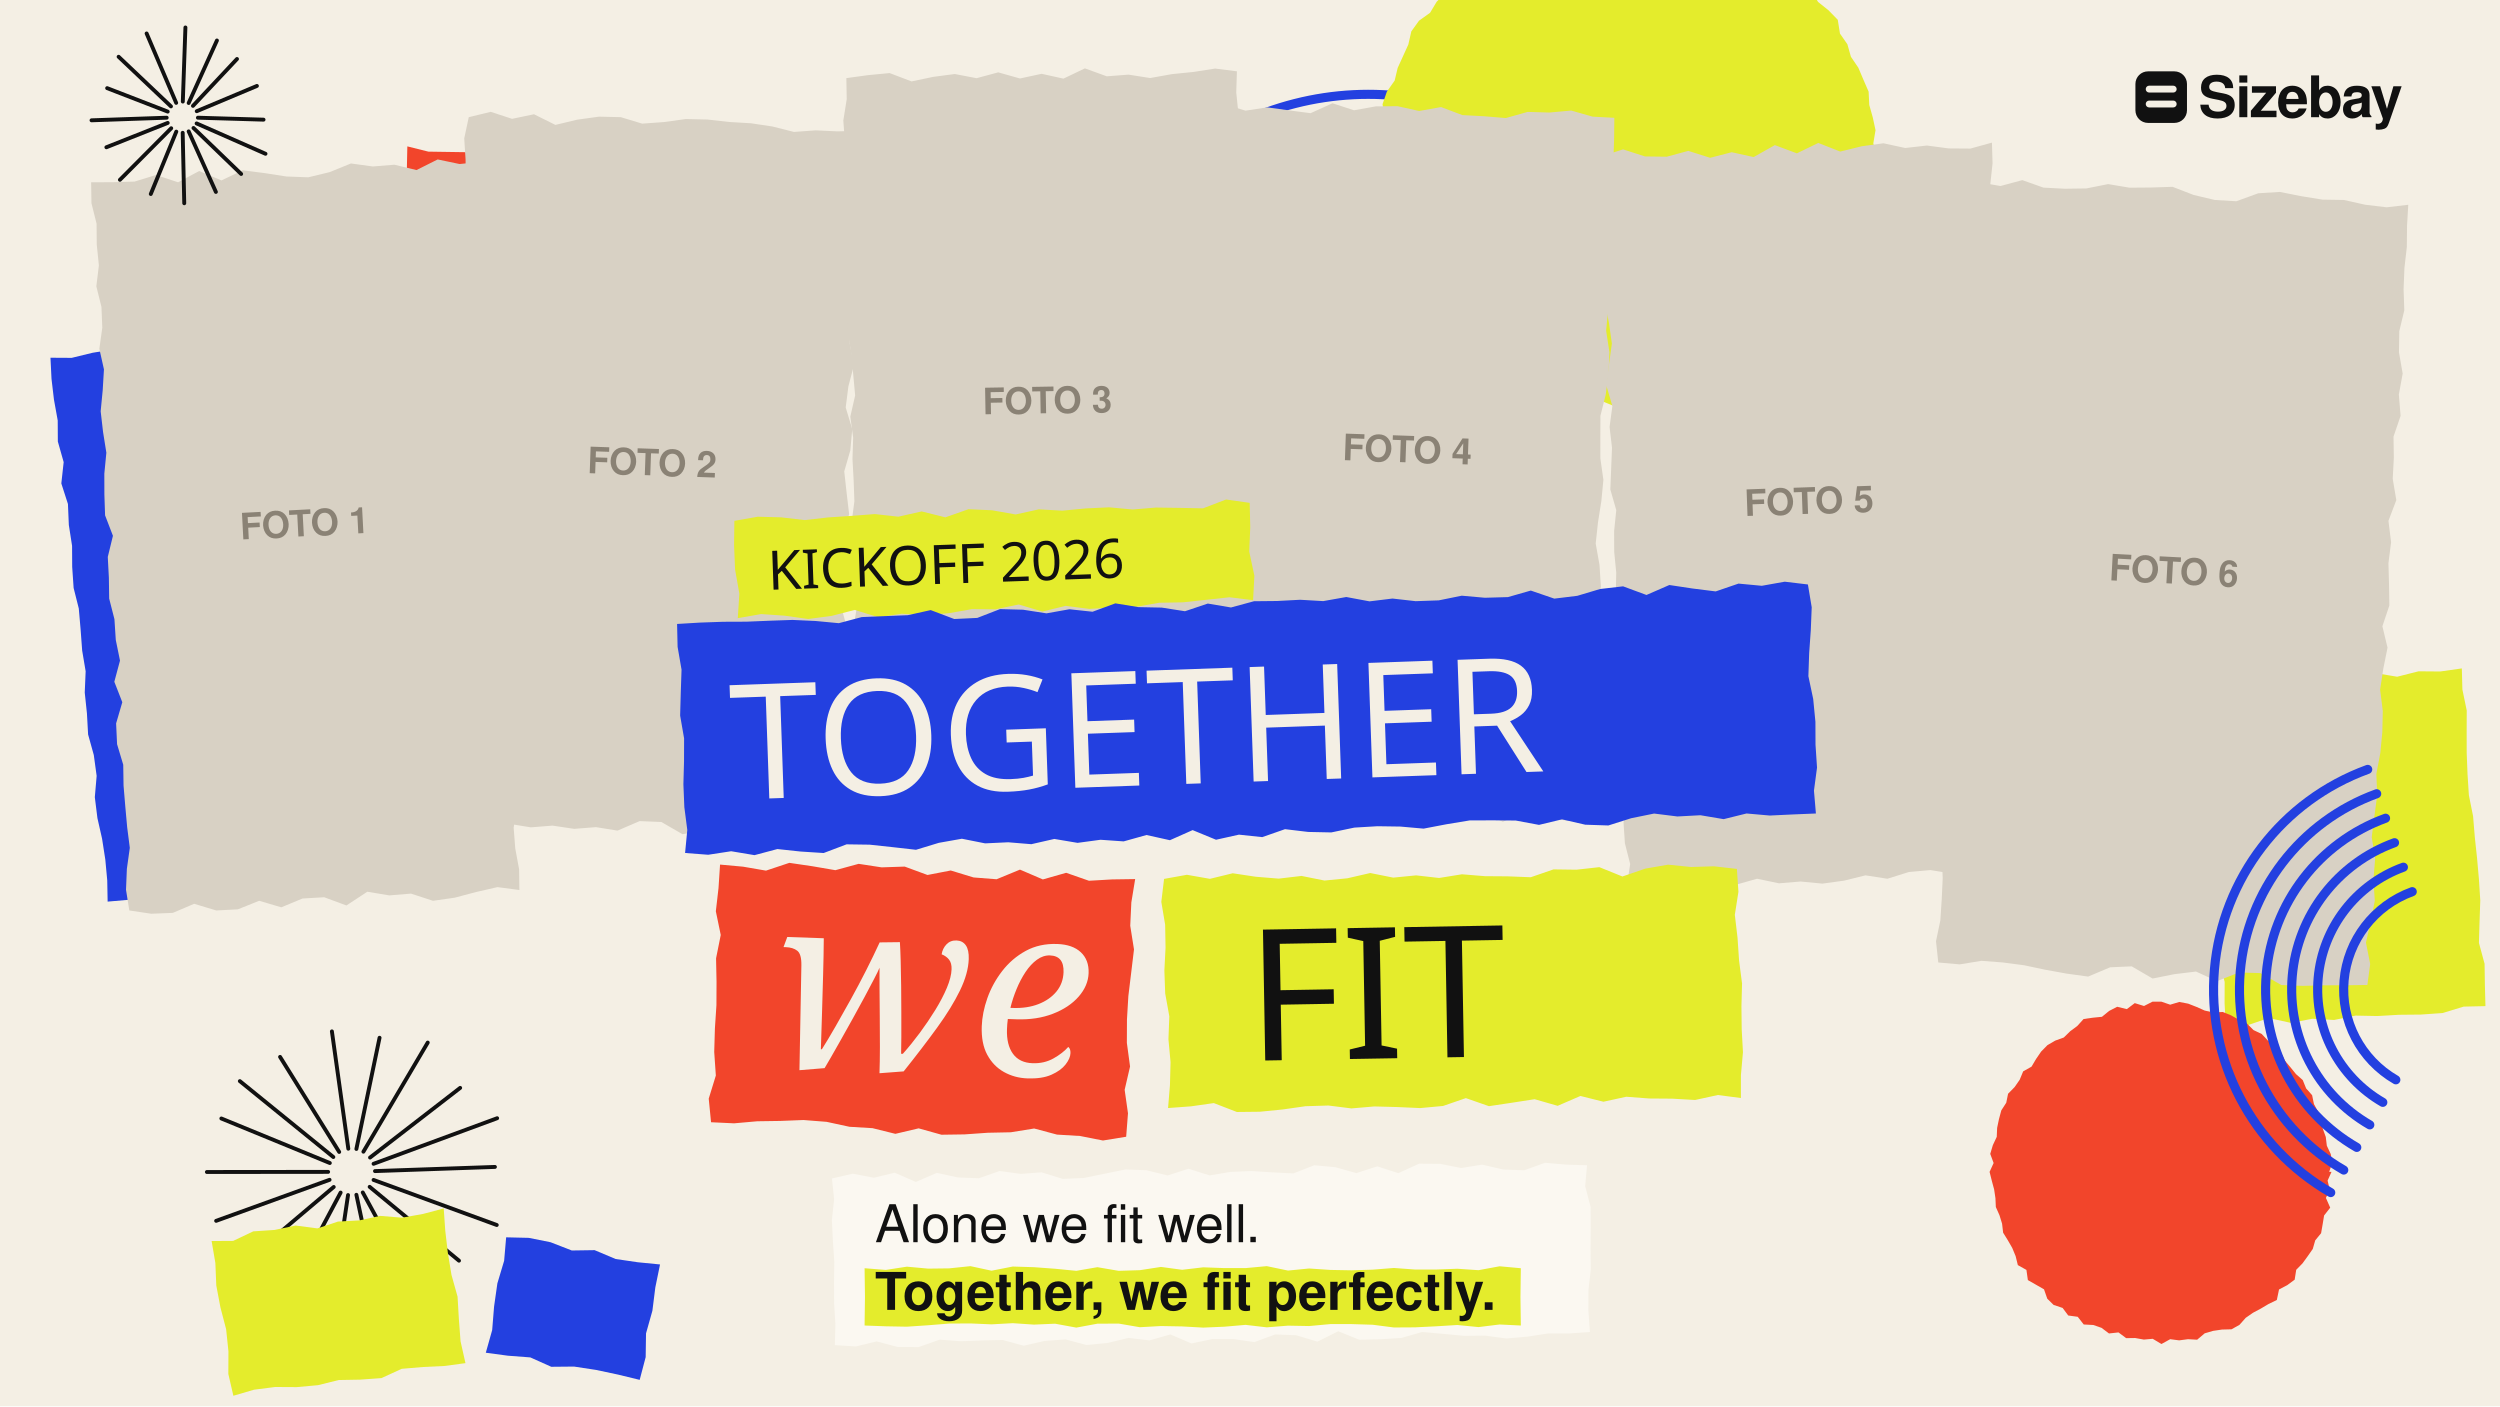
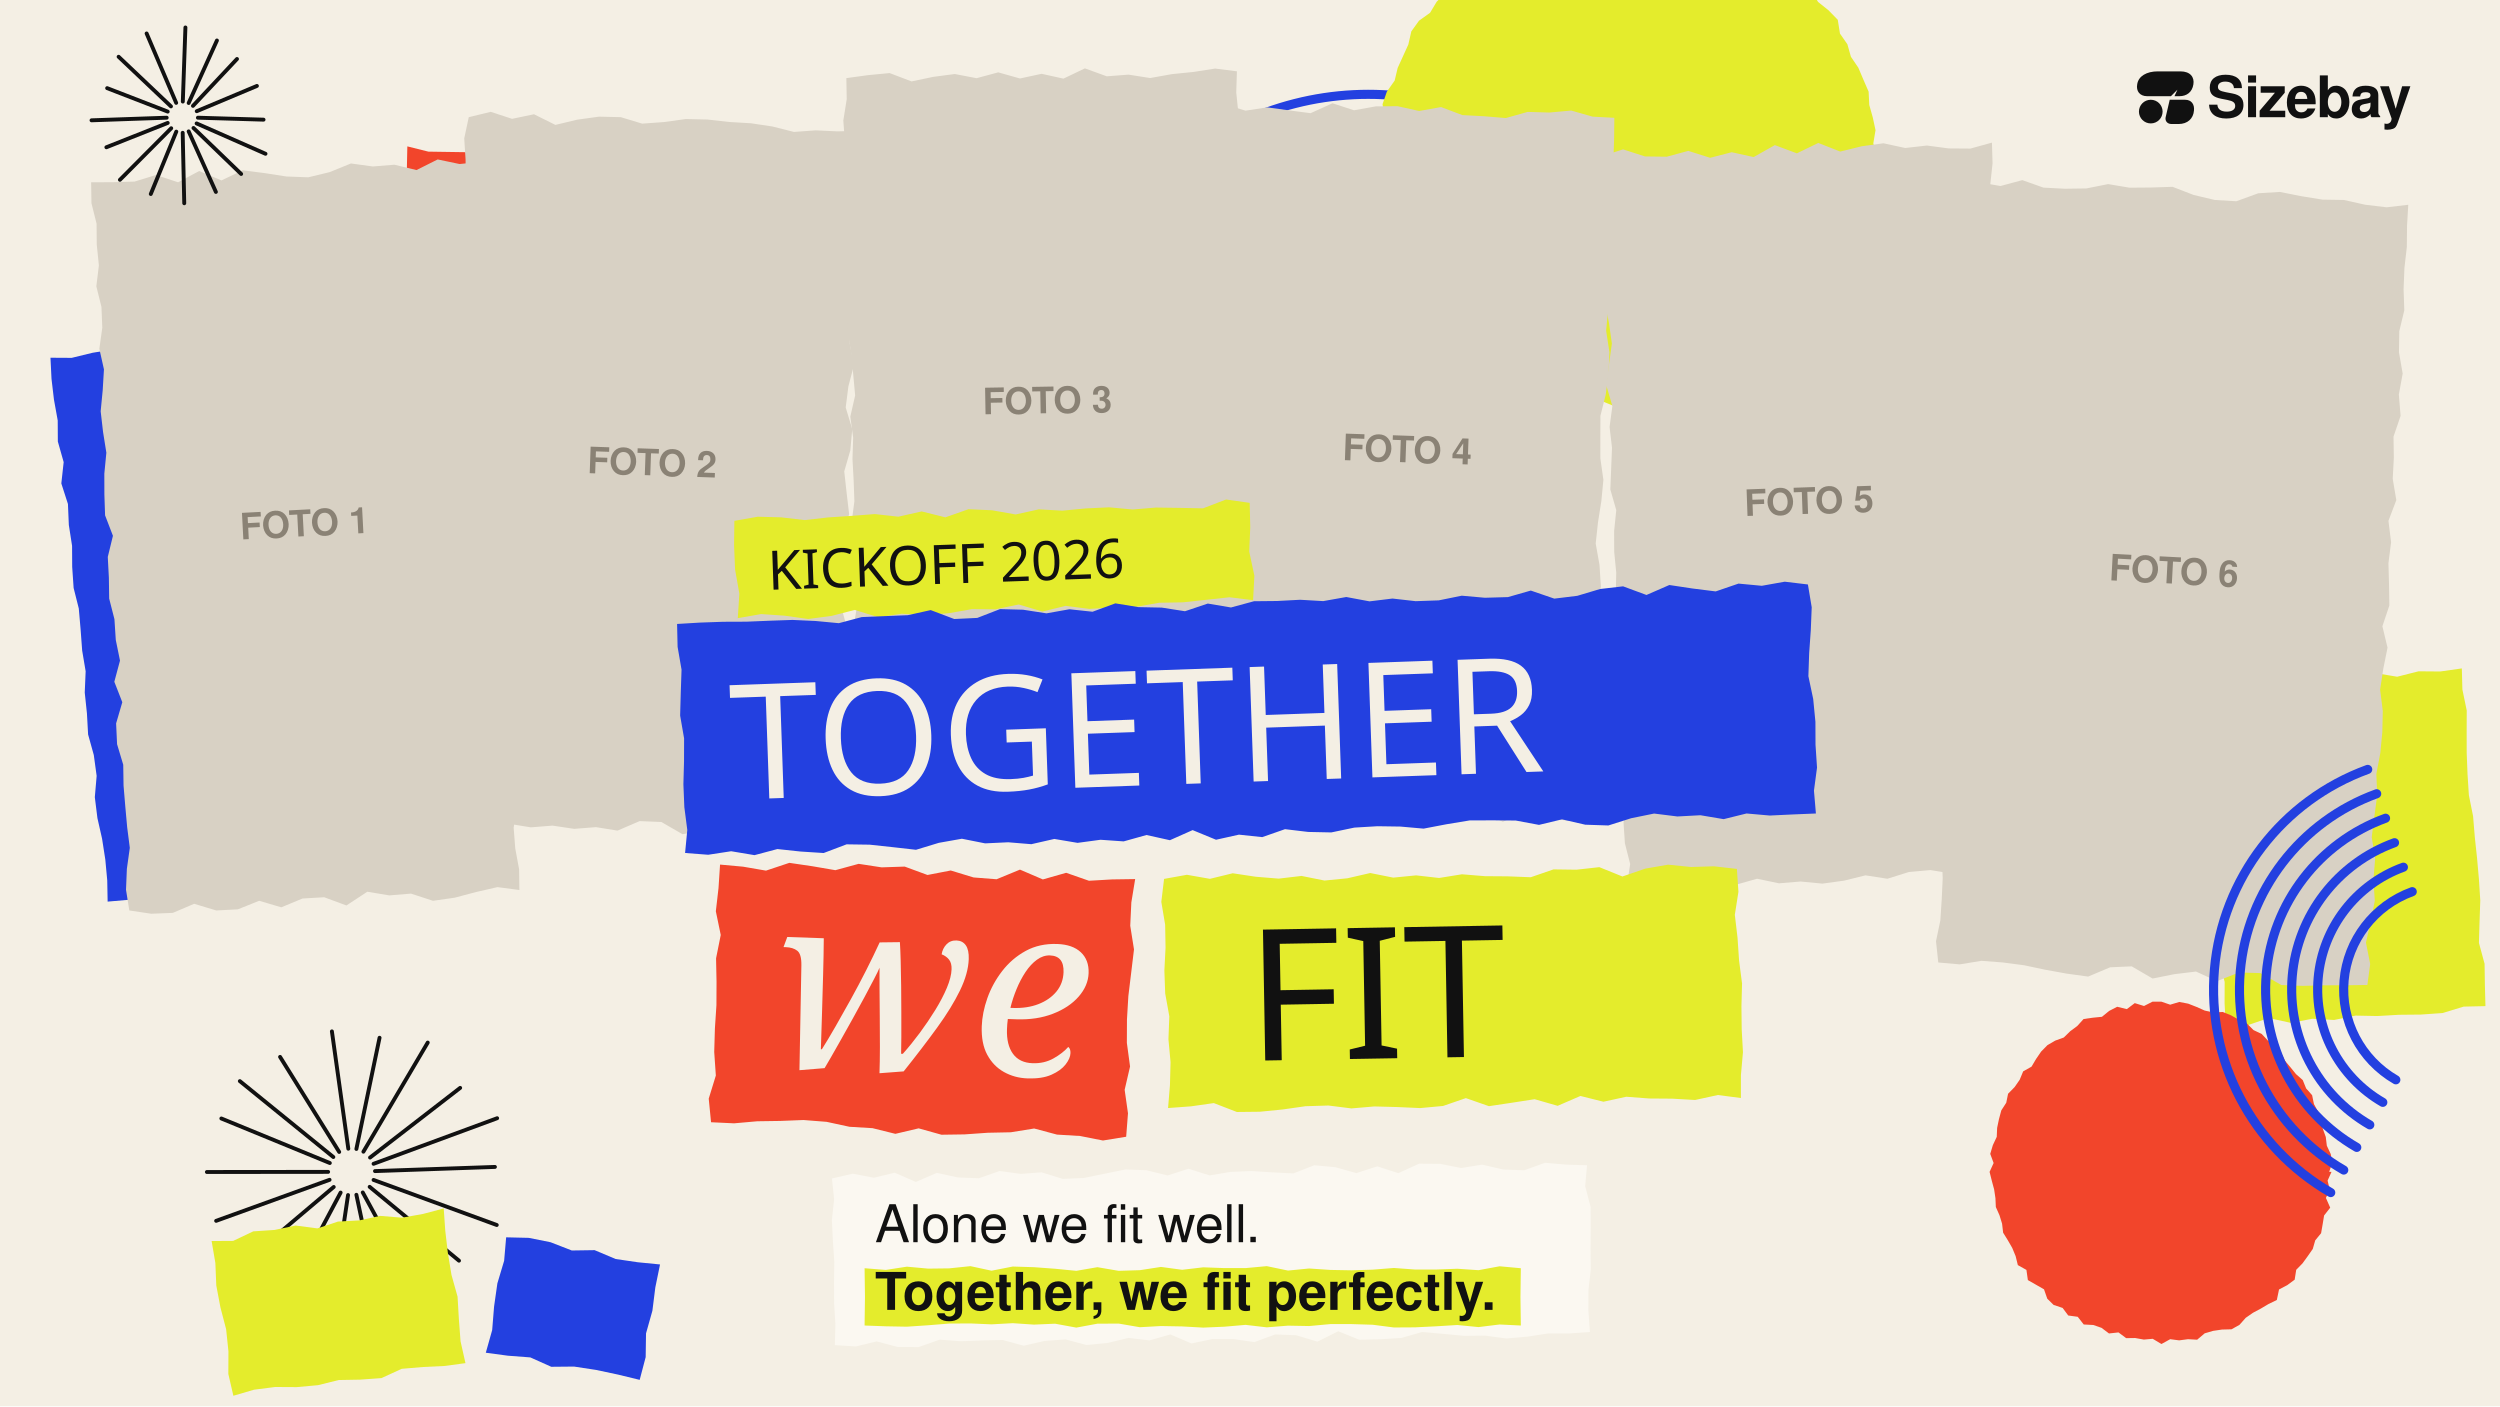
<svg xmlns="http://www.w3.org/2000/svg" width="1920" height="1080" viewBox="0 0 1920 1080">
  <rect width="1920" height="1080" fill="#F4EFE4" />
  <g id="arcos-topo">
    <path d="M937.2,341.0 A120,120 0 0 1 1162.8,259.0" fill="none" stroke="#2340E0" stroke-width="7" stroke-linecap="round" />
    <path d="M916.6,348.6 A142,142 0 0 1 1183.4,251.4" fill="none" stroke="#2340E0" stroke-width="7" stroke-linecap="round" />
    <path d="M895.9,356.1 A164,164 0 0 1 1204.1,243.9" fill="none" stroke="#2340E0" stroke-width="7" stroke-linecap="round" />
    <path d="M875.2,363.6 A186,186 0 0 1 1224.8,236.4" fill="none" stroke="#2340E0" stroke-width="7" stroke-linecap="round" />
    <path d="M854.5,371.1 A208,208 0 0 1 1245.5,228.9" fill="none" stroke="#2340E0" stroke-width="7" stroke-linecap="round" />
    <path d="M833.9,378.7 A230,230 0 0 1 1266.1,221.3" fill="none" stroke="#2340E0" stroke-width="7" stroke-linecap="round" />
  </g>
  <polygon id="circulo-amarelo" points="1441.5,120.0 1438.5,129.9 1440.5,140.0 1439.1,149.9 1436.8,159.7 1432.9,169.0 1431.9,179.1 1427.0,187.9 1424.2,197.6 1419.6,206.4 1415.1,215.3 1408.6,223.0 1405.2,232.7 1399.1,240.7 1390.5,246.5 1385.2,255.2 1377.5,261.6 1368.6,266.4 1361.4,273.4 1352.2,277.4 1345.3,285.0 1336.3,289.4 1326.9,292.6 1318.5,298.5 1309.3,302.5 1298.8,302.1 1290.0,308.0 1279.9,308.8 1269.8,308.7 1259.9,309.0 1250.0,310.1 1239.9,312.0 1230.2,308.0 1220.0,309.5 1210.8,304.6 1200.3,305.5 1191.1,301.2 1182.2,296.6 1173.1,292.7 1162.8,291.2 1154.7,285.1 1146.1,280.0 1138.6,273.3 1130.7,267.4 1123.0,261.1 1116.1,253.9 1110.3,245.8 1102.8,239.2 1095.0,232.6 1090.9,223.3 1084.7,215.4 1080.3,206.4 1076.1,197.4 1073.3,187.8 1068.1,179.1 1067.0,169.0 1064.9,159.3 1063.6,149.5 1061.1,139.8 1061.0,129.9 1060.2,120.0 1059.7,110.0 1059.2,99.9 1063.4,90.4 1061.8,80.0 1065.1,70.4 1071.1,61.9 1073.4,52.2 1077.5,43.2 1081.6,34.2 1083.9,24.1 1089.8,15.9 1098.3,9.8 1103.4,1.3 1110.4,-5.7 1116.8,-13.2 1122.2,-22.0 1129.1,-29.3 1137.0,-35.6 1146.4,-39.5 1156.0,-42.8 1163.5,-49.8 1172.7,-53.6 1181.7,-57.9 1191.6,-59.7 1201.3,-61.6 1210.6,-65.4 1220.6,-65.8 1229.9,-71.4 1239.9,-71.8 1250.0,-71.5 1259.8,-67.6 1269.9,-69.4 1279.9,-68.8 1289.4,-65.3 1298.7,-61.8 1309.4,-62.9 1318.2,-57.7 1326.3,-51.4 1336.9,-50.5 1344.5,-43.6 1354.6,-41.1 1361.8,-33.9 1370.6,-29.0 1376.9,-21.0 1385.9,-15.9 1390.9,-6.8 1396.3,1.5 1404.3,7.9 1411.4,15.2 1413.1,25.8 1418.8,34.0 1421.5,43.6 1427.2,52.0 1431.1,61.2 1435.1,70.4 1435.6,80.6 1438.3,90.2 1440.4,100.0 1438.7,110.1 1441.4,120.0" fill="#E4EC2C" />
  <polygon points="60.0,260.0 76.2,261.8 92.5,259.6 108.8,258.6 125.0,261.4 141.2,260.1 157.5,257.9 173.8,258.9 190.0,261.6 206.2,261.1 222.5,257.2 238.8,257.6 255.0,259.8 271.2,257.5 287.5,259.3 303.8,257.4 320.0,260.0 318.2,276.2 320.5,292.3 319.4,308.5 320.8,324.6 321.0,340.8 320.6,356.9 321.5,373.1 319.9,389.2 321.4,405.4 319.8,421.5 319.3,437.7 320.1,453.8 320.5,470.0 319.0,486.2 321.3,502.3 321.3,518.5 319.8,534.6 319.3,550.8 320.4,566.9 319.7,583.1 320.1,599.2 321.1,615.4 319.1,631.5 318.4,647.7 320.1,663.8 320.0,680.0 303.8,677.5 287.5,679.4 271.2,679.3 255.0,681.3 238.8,677.1 222.5,679.8 206.2,677.1 190.0,680.9 173.8,677.4 157.5,678.7 141.2,680.2 125.0,677.5 108.8,677.5 92.5,682.1 76.2,680.3 60.0,680.0 61.4,663.8 61.6,647.7 60.8,631.5 58.9,615.4 58.6,599.2 61.7,583.1 61.2,566.9 58.5,550.8 59.3,534.6 59.3,518.5 61.7,502.3 60.7,486.2 61.2,470.0 61.5,453.8 59.2,437.7 59.8,421.5 61.4,405.4 60.6,389.2 61.6,373.1 58.2,356.9 61.7,340.8 58.9,324.6 60.5,308.5 59.3,292.3 59.1,276.2" fill="#2340E0" transform="rotate(-6 190.0 470.0)" />
  <polygon points="300.0,120.0 316.4,122.9 332.9,122.0 349.3,121.1 365.7,120.2 382.1,120.7 398.6,117.3 415.0,122.1 431.4,120.5 447.9,120.0 464.3,121.1 480.7,121.1 497.1,117.4 513.6,120.9 530.0,120.0 528.7,136.4 531.1,152.7 528.4,169.1 529.8,185.5 529.9,201.8 528.9,218.2 529.9,234.5 529.1,250.9 529.5,267.3 528.6,283.6 529.0,300.0 530.2,316.4 528.4,332.7 531.6,349.1 529.6,365.5 530.1,381.8 528.7,398.2 530.1,414.5 531.4,430.9 528.5,447.3 528.7,463.6 530.0,480.0 513.6,477.3 497.1,481.4 480.7,481.5 464.3,481.6 447.9,481.8 431.4,477.1 415.0,480.2 398.6,478.9 382.1,482.3 365.7,478.6 349.3,479.8 332.9,480.9 316.4,480.6 300.0,480.0 301.1,463.6 300.5,447.3 301.1,430.9 300.7,414.5 299.3,398.2 299.3,381.8 299.8,365.5 299.7,349.1 299.8,332.7 299.8,316.4 298.5,300.0 299.6,283.6 299.5,267.3 299.0,250.9 300.2,234.5 300.3,218.2 301.0,201.8 301.6,185.5 299.1,169.1 299.3,152.7 300.8,136.4" fill="#F2452B" transform="rotate(4 415.0 300.0)" />
  <polygon points="1500.0,160.0 1516.2,161.4 1532.5,161.8 1548.8,162.1 1565.0,159.0 1581.2,157.5 1597.5,158.2 1613.8,158.6 1630.0,157.5 1646.2,158.1 1662.5,161.3 1678.8,158.4 1695.0,158.9 1711.2,159.4 1727.5,162.1 1743.8,157.3 1760.0,160.0 1760.8,176.5 1758.3,193.0 1758.6,209.6 1760.8,226.1 1761.5,242.6 1761.6,259.1 1758.8,275.7 1759.0,292.2 1760.6,308.7 1758.9,325.2 1759.1,341.7 1758.6,358.3 1760.0,374.8 1759.1,391.3 1760.3,407.8 1761.4,424.3 1759.3,440.9 1761.4,457.4 1761.6,473.9 1758.7,490.4 1760.9,507.0 1760.6,523.5 1760.0,540.0 1743.8,539.5 1727.5,541.1 1711.2,541.6 1695.0,539.3 1678.8,541.4 1662.5,538.9 1646.2,537.5 1630.0,539.6 1613.8,541.4 1597.5,540.1 1581.2,540.2 1565.0,539.9 1548.8,538.7 1532.5,538.5 1516.2,538.4 1500.0,540.0 1498.7,523.5 1501.1,507.0 1499.6,490.4 1498.8,473.9 1501.7,457.4 1500.4,440.9 1499.7,424.3 1500.2,407.8 1498.2,391.3 1500.2,374.8 1498.5,358.3 1501.4,341.7 1501.7,325.2 1498.4,308.7 1499.3,292.2 1498.7,275.7 1498.3,259.1 1498.4,242.6 1498.3,226.1 1501.6,209.6 1499.8,193.0 1498.4,176.5" fill="#2340E0" transform="rotate(5 1630.0 350.0)" />
  <polygon points="1700.0,520.0 1716.7,521.5 1733.3,520.6 1750.0,520.0 1766.7,522.8 1783.3,517.2 1800.0,519.7 1816.7,518.2 1833.3,518.9 1850.0,522.9 1866.7,519.9 1883.3,521.2 1900.0,520.0 1899.3,536.2 1901.5,552.5 1900.3,568.8 1899.2,585.0 1898.7,601.2 1898.6,617.5 1900.7,633.8 1900.9,650.0 1901.5,666.2 1901.8,682.5 1901.7,698.8 1900.0,715.0 1898.4,731.2 1901.6,747.5 1900.7,763.8 1900.0,780.0 1883.3,779.2 1866.7,783.0 1850.0,783.0 1833.3,782.0 1816.7,781.8 1800.0,780.3 1783.3,782.5 1766.7,780.4 1750.0,782.4 1733.3,777.5 1716.7,781.9 1700.0,780.0 1700.3,763.8 1701.5,747.5 1698.5,731.2 1701.8,715.0 1699.7,698.8 1698.4,682.5 1700.7,666.2 1701.0,650.0 1701.0,633.8 1701.3,617.5 1699.8,601.2 1698.3,585.0 1699.4,568.8 1700.0,552.5 1700.8,536.2" fill="#E4EC2C" transform="rotate(-4 1800.0 650.0)" />
  <g id="foto-1" transform="translate(70 140) rotate(-3)">
    <polygon points="0.0,0.0 16.7,0.8 33.3,1.2 50.0,-3.0 66.7,3.5 83.3,-4.3 100.0,3.8 116.7,-3.1 133.3,-0.1 150.0,3.4 166.7,4.9 183.3,1.8 200.0,-4.0 216.7,-0.8 233.3,-1.3 250.0,3.7 266.7,-3.6 283.3,0.8 300.0,0.0 297.7,16.0 299.4,32.0 297.5,48.0 297.1,64.0 297.4,80.0 299.0,96.0 300.2,112.0 301.0,128.0 301.4,144.0 297.6,160.0 302.7,176.0 300.6,192.0 297.2,208.0 298.1,224.0 302.4,240.0 300.0,256.0 298.3,272.0 299.9,288.0 297.1,304.0 298.1,320.0 299.5,336.0 301.8,352.0 299.7,368.0 302.5,384.0 301.4,400.0 300.3,416.0 297.1,432.0 298.9,448.0 298.9,464.0 302.0,480.0 301.4,496.0 298.1,512.0 298.5,528.0 300.6,544.0 300.0,560.0 283.3,556.9 266.7,559.8 250.0,563.3 233.3,564.8 216.7,558.4 200.0,558.9 183.3,555.2 166.7,564.9 150.0,557.7 133.3,557.8 116.7,563.7 100.0,557.8 83.3,563.5 66.7,563.5 50.0,557.5 33.3,563.6 16.7,563.4 0.0,560.0 -1.7,544.0 -0.2,528.0 2.9,512.0 1.7,496.0 1.1,480.0 0.6,464.0 1.2,448.0 -2.7,432.0 -2.6,416.0 3.0,400.0 -2.3,384.0 2.9,368.0 0.5,352.0 0.3,336.0 -2.9,320.0 -2.3,304.0 -2.3,288.0 2.5,272.0 -2.7,256.0 -2.4,240.0 -1.6,224.0 0.8,208.0 -0.9,192.0 -1.9,176.0 0.5,160.0 2.3,144.0 -0.4,128.0 2.7,112.0 2.9,96.0 -0.2,80.0 2.6,64.0 1.8,48.0 2.5,32.0 -0.6,16.0" fill="#D8D1C4" />
    <text x="150.0" y="280.0" font-family="'DM Sans', Helvetica, Arial, sans-serif" font-size="28" fill="#8A8275" text-anchor="middle" font-weight="700">FOTO 1</text>
  </g>
  <g id="foto-2" transform="translate(360 90) rotate(2)">
    <polygon points="0.0,0.0 16.7,-4.7 33.3,0.1 50.0,-4.0 66.7,3.6 83.3,-1.0 100.0,-3.9 116.7,-4.1 133.3,0.3 150.0,-1.5 166.7,-4.4 183.3,-4.6 200.0,-3.3 216.7,-2.9 233.3,-1.0 250.0,2.6 266.7,0.8 283.3,1.0 300.0,0.0 301.0,16.4 301.4,32.7 302.2,49.1 301.2,65.5 300.6,81.8 301.1,98.2 301.1,114.5 302.6,130.9 297.8,147.3 298.5,163.6 302.3,180.0 298.6,196.4 297.1,212.7 302.7,229.1 301.8,245.5 297.7,261.8 300.1,278.2 302.6,294.5 298.7,310.9 297.7,327.3 300.2,343.6 297.2,360.0 302.3,376.4 298.4,392.7 297.8,409.1 301.6,425.5 299.2,441.8 302.6,458.2 301.0,474.5 300.8,490.9 299.4,507.3 299.7,523.6 300.0,540.0 283.3,540.9 266.7,539.5 250.0,537.3 233.3,541.8 216.7,542.8 200.0,541.1 183.3,544.6 166.7,535.8 150.0,535.7 133.3,543.6 116.7,541.5 100.0,543.4 83.3,541.5 66.7,543.4 50.0,541.3 33.3,537.8 16.7,544.2 0.0,540.0 0.2,523.6 -2.2,507.3 0.9,490.9 1.9,474.5 1.8,458.2 2.9,441.8 -1.3,425.5 0.4,409.1 2.2,392.7 -2.2,376.4 -1.7,360.0 0.1,343.6 1.4,327.3 -2.6,310.9 -1.6,294.5 1.8,278.2 1.4,261.8 2.4,245.5 -2.2,229.1 -2.0,212.7 -1.7,196.4 1.9,180.0 0.1,163.6 1.0,147.3 -0.7,130.9 -0.1,114.5 2.4,98.2 1.7,81.8 -0.2,65.5 -0.6,49.1 -1.3,32.7 -2.9,16.4" fill="#D8D1C4" />
    <text x="150.0" y="270.0" font-family="'DM Sans', Helvetica, Arial, sans-serif" font-size="28" fill="#8A8275" text-anchor="middle" font-weight="700">FOTO 2</text>
  </g>
  <g id="foto-3" transform="translate(650 60) rotate(-1)">
    <polygon points="0.0,0.0 16.7,-2.0 33.3,-3.3 50.0,3.4 66.7,0.2 83.3,-1.7 100.0,1.8 116.7,-2.4 133.3,2.6 150.0,-0.7 166.7,3.3 183.3,-4.3 200.0,2.1 216.7,1.1 233.3,4.0 250.0,1.3 266.7,-0.1 283.3,-2.4 300.0,0.0 299.2,16.2 300.6,32.5 302.8,48.8 298.0,65.0 297.5,81.2 300.2,97.5 301.7,113.8 301.6,130.0 298.7,146.2 299.0,162.5 301.0,178.8 301.3,195.0 300.6,211.2 297.3,227.5 302.9,243.8 300.5,260.0 301.0,276.2 301.4,292.5 301.7,308.8 301.8,325.0 300.2,341.2 298.3,357.5 299.0,373.8 302.0,390.0 299.7,406.2 300.1,422.5 302.3,438.8 299.3,455.0 297.5,471.2 300.6,487.5 301.5,503.8 300.0,520.0 283.3,521.0 266.7,519.0 250.0,516.9 233.3,524.6 216.7,522.6 200.0,523.2 183.3,521.9 166.7,519.6 150.0,516.8 133.3,515.8 116.7,516.7 100.0,521.1 83.3,518.2 66.7,525.0 50.0,521.6 33.3,520.0 16.7,515.6 0.0,520.0 -0.9,503.8 -0.5,487.5 -1.2,471.2 -2.7,455.0 0.4,438.8 -2.0,422.5 1.0,406.2 2.3,390.0 0.4,373.8 -2.0,357.5 -1.9,341.2 0.5,325.0 0.2,308.8 -0.4,292.5 0.4,276.2 -1.5,260.0 2.5,243.8 1.3,227.5 -0.0,211.2 -2.3,195.0 -2.8,178.8 0.4,162.5 0.6,146.2 -0.0,130.0 1.0,113.8 -2.8,97.5 1.5,81.2 1.9,65.0 -2.0,48.8 -2.9,32.5 -0.0,16.2" fill="#D8D1C4" />
    <text x="150.0" y="260.0" font-family="'DM Sans', Helvetica, Arial, sans-serif" font-size="28" fill="#8A8275" text-anchor="middle" font-weight="700">FOTO 3</text>
  </g>
  <g id="foto-4" transform="translate(940 80) rotate(2)">
    <polygon points="0.0,0.0 16.7,4.4 33.3,1.3 50.0,3.0 66.7,4.6 83.3,-3.6 100.0,1.2 116.7,-2.4 133.3,-3.1 150.0,-0.0 166.7,-3.6 183.3,2.0 200.0,2.3 216.7,3.1 233.3,-2.2 250.0,-2.3 266.7,-4.4 283.3,-0.3 300.0,0.0 300.4,16.4 300.4,32.7 298.2,49.1 301.4,65.5 302.0,81.8 301.8,98.2 300.4,114.5 300.2,130.9 300.4,147.3 299.4,163.6 302.5,180.0 302.4,196.4 300.8,212.7 297.3,229.1 297.8,245.5 298.4,261.8 301.3,278.2 300.3,294.5 298.3,310.9 297.1,327.3 300.6,343.6 302.2,360.0 300.9,376.4 302.0,392.7 299.8,409.1 299.5,425.5 302.8,441.8 301.7,458.2 302.0,474.5 302.2,490.9 300.4,507.3 300.6,523.6 300.0,540.0 283.3,540.8 266.7,539.1 250.0,535.2 233.3,543.3 216.7,536.6 200.0,542.8 183.3,543.1 166.7,537.3 150.0,543.3 133.3,539.3 116.7,537.6 100.0,540.1 83.3,541.3 66.7,544.7 50.0,535.4 33.3,543.7 16.7,537.5 0.0,540.0 0.7,523.6 -2.1,507.3 -1.9,490.9 -0.1,474.5 -2.0,458.2 -0.7,441.8 -1.1,425.5 0.4,409.1 -1.9,392.7 -2.4,376.4 1.2,360.0 -1.7,343.6 -1.0,327.3 -0.4,310.9 1.8,294.5 1.2,278.2 2.4,261.8 -1.4,245.5 -3.0,229.1 2.1,212.7 -2.5,196.4 -0.8,180.0 2.7,163.6 -1.3,147.3 -2.8,130.9 2.4,114.5 -0.4,98.2 -0.8,81.8 0.8,65.5 -1.3,49.1 1.4,32.7 2.5,16.4" fill="#D8D1C4" />
    <text x="150.0" y="270.0" font-family="'DM Sans', Helvetica, Arial, sans-serif" font-size="28" fill="#8A8275" text-anchor="middle" font-weight="700">FOTO 4</text>
  </g>
  <g id="foto-5" transform="translate(1230 120) rotate(-2)">
    <polygon points="0.0,0.0 16.7,-4.7 33.3,1.3 50.0,2.1 66.7,-1.8 83.3,4.1 100.0,0.4 116.7,4.7 133.3,-3.9 150.0,3.0 166.7,-4.4 183.3,2.8 200.0,-0.7 216.7,-2.4 233.3,1.8 250.0,0.5 266.7,3.3 283.3,4.0 300.0,0.0 299.9,16.0 297.6,32.0 299.3,48.0 298.0,64.0 298.3,80.0 297.4,96.0 300.5,112.0 297.5,128.0 302.9,144.0 302.6,160.0 299.5,176.0 297.2,192.0 298.0,208.0 298.7,224.0 297.3,240.0 297.4,256.0 301.1,272.0 302.6,288.0 302.4,304.0 300.9,320.0 300.1,336.0 298.5,352.0 301.5,368.0 299.2,384.0 302.2,400.0 302.6,416.0 299.0,432.0 300.9,448.0 299.6,464.0 298.5,480.0 297.9,496.0 299.3,512.0 298.0,528.0 297.3,544.0 300.0,560.0 283.3,556.6 266.7,559.5 250.0,560.0 233.3,556.7 216.7,557.6 200.0,562.2 183.3,559.0 166.7,562.5 150.0,564.2 133.3,562.0 116.7,562.8 100.0,558.7 83.3,562.8 66.7,561.2 50.0,559.3 33.3,560.6 16.7,561.8 0.0,560.0 3.0,544.0 -0.5,528.0 -1.0,512.0 2.7,496.0 -2.2,480.0 -0.2,464.0 -1.4,448.0 1.3,432.0 -2.9,416.0 0.5,400.0 2.9,384.0 0.0,368.0 1.4,352.0 -0.8,336.0 0.1,320.0 -0.9,304.0 -0.4,288.0 1.8,272.0 -2.2,256.0 -1.0,240.0 0.2,224.0 -1.1,208.0 1.6,192.0 -2.5,176.0 0.1,160.0 2.9,144.0 1.2,128.0 -1.4,112.0 0.9,96.0 -0.6,80.0 -1.7,64.0 -0.0,48.0 -0.8,32.0 -0.5,16.0" fill="#D8D1C4" />
    <text x="150.0" y="280.0" font-family="'DM Sans', Helvetica, Arial, sans-serif" font-size="28" fill="#8A8275" text-anchor="middle" font-weight="700">FOTO 5</text>
  </g>
  <g id="foto-6" transform="translate(1520 140) rotate(3)">
    <polygon points="0.0,0.0 16.5,2.0 33.0,-3.4 49.5,1.5 66.0,1.5 82.5,0.4 99.0,-3.8 115.5,-1.9 132.0,-2.9 148.5,-4.3 165.0,1.1 181.5,4.1 198.0,4.2 214.5,-2.8 231.0,-4.7 247.5,-2.3 264.0,-0.5 280.5,-1.1 297.0,1.7 313.5,2.8 330.0,0.0 329.9,16.2 330.6,32.4 329.6,48.6 329.8,64.9 331.2,81.1 328.2,97.3 328.8,113.5 332.5,129.7 330.4,145.9 332.6,162.2 328.0,178.4 329.1,194.6 329.1,210.8 332.7,227.0 327.5,243.2 330.4,259.5 329.2,275.7 330.5,291.9 331.6,308.1 327.1,324.3 331.9,340.5 329.5,356.8 327.9,373.0 330.8,389.2 331.3,405.4 330.6,421.6 328.4,437.8 329.9,454.1 328.6,470.3 327.4,486.5 330.9,502.7 330.4,518.9 332.3,535.1 330.0,551.4 327.2,567.6 331.3,583.8 330.0,600.0 313.5,601.1 297.0,602.0 280.5,603.3 264.0,603.5 247.5,595.2 231.0,595.6 214.5,603.1 198.0,596.6 181.5,599.5 165.0,603.7 148.5,595.2 132.0,596.8 115.5,604.8 99.0,603.4 82.5,601.3 66.0,598.7 49.5,597.4 33.0,597.0 16.5,600.6 0.0,600.0 -2.6,583.8 -0.1,567.6 0.1,551.4 -0.0,535.1 -1.5,518.9 0.4,502.7 2.8,486.5 1.6,470.3 -2.3,454.1 0.6,437.8 0.2,421.6 2.4,405.4 -0.9,389.2 -0.1,373.0 -0.5,356.8 -2.9,340.5 -0.8,324.3 2.8,308.1 -1.3,291.9 0.2,275.7 2.5,259.5 1.4,243.2 1.0,227.0 1.1,210.8 1.2,194.6 1.2,178.4 -0.5,162.2 -2.6,145.9 0.3,129.7 -0.0,113.5 -1.0,97.3 -2.6,81.1 2.4,64.9 -1.4,48.6 -1.2,32.4 0.1,16.2" fill="#D8D1C4" />
    <text x="165.0" y="300.0" font-family="'DM Sans', Helvetica, Arial, sans-serif" font-size="28" fill="#8A8275" text-anchor="middle" font-weight="700">FOTO 6</text>
  </g>
  <g id="explosao">
    <line x1="288.0" y1="899.4" x2="380.1" y2="896.2" stroke="#111111" stroke-width="3" stroke-linecap="round" />
    <line x1="286.9" y1="906.2" x2="381.5" y2="940.8" stroke="#111111" stroke-width="3" stroke-linecap="round" />
    <line x1="283.9" y1="911.5" x2="352.5" y2="968.2" stroke="#111111" stroke-width="3" stroke-linecap="round" />
    <line x1="278.6" y1="915.8" x2="319.9" y2="991.8" stroke="#111111" stroke-width="3" stroke-linecap="round" />
    <line x1="273.7" y1="917.6" x2="291.5" y2="1001.3" stroke="#111111" stroke-width="3" stroke-linecap="round" />
    <line x1="267.3" y1="917.8" x2="254.6" y2="1003.3" stroke="#111111" stroke-width="3" stroke-linecap="round" />
    <line x1="261.6" y1="915.9" x2="215.7" y2="1002.3" stroke="#111111" stroke-width="3" stroke-linecap="round" />
    <line x1="256.3" y1="911.6" x2="191.7" y2="966.2" stroke="#111111" stroke-width="3" stroke-linecap="round" />
    <line x1="253.1" y1="906.1" x2="166.0" y2="937.6" stroke="#111111" stroke-width="3" stroke-linecap="round" />
    <line x1="252.0" y1="900.0" x2="158.9" y2="900.1" stroke="#111111" stroke-width="3" stroke-linecap="round" />
    <line x1="253.3" y1="893.2" x2="170.0" y2="859.0" stroke="#111111" stroke-width="3" stroke-linecap="round" />
    <line x1="256.0" y1="888.6" x2="184.2" y2="830.3" stroke="#111111" stroke-width="3" stroke-linecap="round" />
    <line x1="260.5" y1="884.7" x2="215.1" y2="811.7" stroke="#111111" stroke-width="3" stroke-linecap="round" />
    <line x1="267.5" y1="882.2" x2="254.9" y2="792.1" stroke="#111111" stroke-width="3" stroke-linecap="round" />
    <line x1="273.7" y1="882.4" x2="291.5" y2="797.0" stroke="#111111" stroke-width="3" stroke-linecap="round" />
    <line x1="279.1" y1="884.5" x2="328.5" y2="800.7" stroke="#111111" stroke-width="3" stroke-linecap="round" />
    <line x1="284.2" y1="889.0" x2="353.4" y2="835.5" stroke="#111111" stroke-width="3" stroke-linecap="round" />
    <line x1="286.9" y1="893.8" x2="381.8" y2="858.8" stroke="#111111" stroke-width="3" stroke-linecap="round" />
  </g>
  <g id="explosao">
    <line x1="152.0" y1="90.4" x2="202.4" y2="91.9" stroke="#111111" stroke-width="3" stroke-linecap="round" />
    <line x1="151.0" y1="94.8" x2="203.9" y2="118.1" stroke="#111111" stroke-width="3" stroke-linecap="round" />
    <line x1="148.6" y1="98.3" x2="185.2" y2="133.6" stroke="#111111" stroke-width="3" stroke-linecap="round" />
    <line x1="144.9" y1="100.9" x2="165.8" y2="147.4" stroke="#111111" stroke-width="3" stroke-linecap="round" />
    <line x1="140.3" y1="102.0" x2="141.5" y2="156.1" stroke="#111111" stroke-width="3" stroke-linecap="round" />
    <line x1="135.4" y1="101.1" x2="115.8" y2="149.0" stroke="#111111" stroke-width="3" stroke-linecap="round" />
    <line x1="131.5" y1="98.5" x2="92.1" y2="138.1" stroke="#111111" stroke-width="3" stroke-linecap="round" />
    <line x1="128.8" y1="94.4" x2="81.7" y2="113.1" stroke="#111111" stroke-width="3" stroke-linecap="round" />
    <line x1="128.0" y1="90.4" x2="70.3" y2="92.4" stroke="#111111" stroke-width="3" stroke-linecap="round" />
    <line x1="128.8" y1="85.7" x2="82.3" y2="67.7" stroke="#111111" stroke-width="3" stroke-linecap="round" />
    <line x1="131.3" y1="81.7" x2="91.1" y2="43.6" stroke="#111111" stroke-width="3" stroke-linecap="round" />
    <line x1="135.3" y1="79.0" x2="112.6" y2="25.7" stroke="#111111" stroke-width="3" stroke-linecap="round" />
    <line x1="140.4" y1="78.0" x2="142.4" y2="21.1" stroke="#111111" stroke-width="3" stroke-linecap="round" />
    <line x1="144.9" y1="79.1" x2="166.6" y2="31.1" stroke="#111111" stroke-width="3" stroke-linecap="round" />
    <line x1="148.2" y1="81.3" x2="182.0" y2="45.3" stroke="#111111" stroke-width="3" stroke-linecap="round" />
    <line x1="151.1" y1="85.4" x2="197.3" y2="66.0" stroke="#111111" stroke-width="3" stroke-linecap="round" />
  </g>
  <polygon points="170.0,940.0 186.4,942.2 202.7,937.1 219.1,938.3 235.5,937.2 251.8,941.7 268.2,938.7 284.5,940.1 300.9,938.9 317.3,942.6 333.6,942.0 350.0,940.0 348.8,957.1 348.4,974.3 348.8,991.4 351.1,1008.6 349.7,1025.7 348.6,1042.9 350.0,1060.0 333.6,1059.9 317.3,1058.4 300.9,1057.5 284.5,1062.4 268.2,1061.3 251.8,1059.3 235.5,1061.0 219.1,1060.2 202.7,1057.8 186.4,1057.6 170.0,1060.0 168.5,1042.9 171.0,1025.7 171.6,1008.6 169.6,991.4 168.8,974.3 170.5,957.1" fill="#E4EC2C" transform="rotate(-8 260.0 1000.0)" />
  <polygon points="380.0,960.0 397.1,957.4 414.3,957.8 431.4,961.2 448.6,957.9 465.7,961.8 482.9,961.3 500.0,960.0 499.5,978.0 500.4,996.0 498.6,1014.0 501.5,1032.0 500.0,1050.0 482.9,1048.9 465.7,1048.3 448.6,1048.7 431.4,1051.9 414.3,1047.6 397.1,1049.3 380.0,1050.0 381.8,1032.0 380.1,1014.0 379.5,996.0 381.6,978.0" fill="#2340E0" transform="rotate(10 440.0 1005.0)" />
  <polygon id="circulo-vermelho" points="1790.6,900.0 1787.6,906.7 1789.2,913.6 1786.3,920.0 1789.6,927.5 1784.9,933.5 1783.8,940.2 1782.6,947.1 1778.1,952.6 1776.2,959.2 1772.3,964.8 1768.3,970.3 1763.5,975.2 1762.3,982.8 1756.6,987.0 1750.3,990.3 1748.6,998.4 1742.2,1001.5 1736.3,1005.0 1730.3,1008.2 1724.7,1012.1 1719.9,1017.5 1713.8,1020.9 1706.5,1021.1 1699.7,1022.1 1693.2,1024.0 1687.4,1028.9 1680.4,1028.5 1673.6,1029.4 1666.7,1028.5 1660.0,1032.2 1653.3,1028.2 1646.5,1028.8 1639.8,1027.6 1632.9,1027.7 1627.0,1023.3 1619.7,1024.1 1614.0,1019.8 1607.7,1017.6 1600.3,1017.2 1595.7,1011.3 1588.4,1010.3 1584.1,1004.5 1577.2,1002.2 1572.3,997.4 1569.8,990.2 1563.7,986.7 1557.4,983.1 1556.3,975.3 1549.7,971.6 1548.0,964.7 1545.4,958.4 1542.0,952.5 1538.4,946.7 1537.6,939.8 1535.6,933.3 1532.8,927.0 1532.5,920.2 1531.5,913.5 1529.7,906.8 1528.0,900.0 1531.1,893.2 1528.5,886.2 1530.5,879.5 1533.5,873.1 1533.8,866.2 1535.2,859.5 1537.0,852.8 1540.8,846.9 1542.2,840.0 1547.2,834.9 1551.1,829.3 1553.8,822.8 1560.2,819.2 1563.7,813.3 1567.6,807.6 1572.4,802.7 1578.4,799.2 1585.0,796.8 1589.9,792.0 1595.3,788.0 1600.2,782.6 1607.3,781.6 1614.3,780.9 1619.8,776.4 1626.0,773.2 1633.4,775.0 1639.5,770.4 1646.6,772.6 1653.1,769.3 1660.0,769.3 1666.7,771.6 1673.7,769.5 1680.5,770.8 1686.9,773.3 1693.2,776.1 1699.8,777.6 1707.1,777.2 1713.5,779.8 1719.5,783.2 1725.7,786.1 1730.7,791.1 1737.0,794.1 1741.7,799.1 1747.7,802.5 1751.8,808.2 1754.8,814.6 1759.1,819.7 1763.3,824.9 1768.5,829.5 1771.1,835.9 1775.7,841.1 1777.1,847.9 1780.3,853.8 1782.6,860.2 1783.9,866.8 1786.2,873.2 1787.0,879.9 1790.0,886.3 1791.2,893.1 1788.8,900.0" fill="#F2452B" />
  <g id="arcos-direita">
    <path d="M1840.0,829.3 A80,80 0 0 1 1852.6,684.8" fill="none" stroke="#2340E0" stroke-width="7" stroke-linecap="round" />
    <path d="M1830.0,846.6 A100,100 0 0 1 1845.8,666.0" fill="none" stroke="#2340E0" stroke-width="7" stroke-linecap="round" />
    <path d="M1820.0,863.9 A120,120 0 0 1 1839.0,647.2" fill="none" stroke="#2340E0" stroke-width="7" stroke-linecap="round" />
    <path d="M1810.0,881.2 A140,140 0 0 1 1832.1,628.4" fill="none" stroke="#2340E0" stroke-width="7" stroke-linecap="round" />
    <path d="M1800.0,898.6 A160,160 0 0 1 1825.3,609.6" fill="none" stroke="#2340E0" stroke-width="7" stroke-linecap="round" />
    <path d="M1790.0,915.9 A180,180 0 0 1 1818.4,590.9" fill="none" stroke="#2340E0" stroke-width="7" stroke-linecap="round" />
  </g>
-   <g id="logo-placeholder" transform="translate(1640 90)">
-     <rect x="0" y="-35.2" width="39.6" height="39.6" rx="9.68" fill="#111111" />
-     <rect x="7.92" y="-24.2" width="23.76" height="5.28" rx="2.64" fill="#F4EFE4" />
-     <rect x="7.92" y="-12.76" width="23.76" height="5.28" rx="2.64" fill="#F4EFE4" />
-     <text x="48.4" y="0" font-family="'DM Sans', Helvetica, Arial, sans-serif" font-size="44" fill="#111111" text-anchor="start" font-weight="700" letter-spacing="-1">Sizebay</text>
+   <g id="logo-sizebay" transform="translate(1640 90)">
+     <g fill="#111111" transform="translate(0 -36.1) scale(0.4543)">
+       <path d="M20,44 C7,44 1,35 3,24 C5,10 19,2 38,2 L76,2 C93,2 100,12 98,24 C96,37 87,44 74,44 L66,44 L71,33 L60,44 Z" />
+       <path d="M26,50 A20,20 0 1 1 25.9,50 Z" />
+       <path d="M58,50 L84,50 C95,50 100,58 99,68 C98,82 88,91 73,91 L61,91 C54,91 50,86 51,80 Z" />
+     </g>
+     <text x="55.115" y="0" font-family="'DM Sans', Helvetica, Arial, sans-serif" font-size="44" fill="#111111" text-anchor="start" font-weight="700" letter-spacing="-1">Sizebay</text>
  </g>
  <g id="lockup" transform="translate(520 400) scale(1.1)">
    <g id="tag-kickoff" transform="translate(40 0) rotate(-2)">
      <polygon points="0.0,0.0 16.4,-2.3 32.7,-1.3 49.1,1.2 65.5,-0.1 81.8,-0.6 98.2,-1.3 114.5,1.1 130.9,-2.0 147.3,2.7 163.6,-2.4 180.0,-1.1 196.4,2.4 212.7,-0.6 229.1,0.9 245.5,-0.1 261.8,-0.3 278.2,1.8 294.5,1.0 310.9,1.8 327.3,2.7 343.6,-2.9 360.0,0.0 359.8,17.0 358.5,34.0 361.5,51.0 360.0,68.0 343.6,65.4 327.3,66.6 310.9,67.8 294.5,67.5 278.2,69.8 261.8,69.7 245.5,70.1 229.1,67.4 212.7,70.8 196.4,65.3 180.0,68.1 163.6,67.4 147.3,69.7 130.9,70.5 114.5,68.9 98.2,70.8 81.8,65.1 65.5,68.7 49.1,70.3 32.7,67.4 16.4,65.7 0.0,68.0 1.7,51.0 -0.7,34.0 -0.8,17.0" fill="#E4EC2C" />
      <text x="22" y="49" font-family="'Archivo Black', 'Arial Black', sans-serif" font-size="38" fill="#111111" text-anchor="start">KICKOFF 2026</text>
    </g>
    <g id="bloco-together" transform="translate(0 72) rotate(-2)">
      <polygon points="0.0,0.0 16.1,-0.4 32.2,-0.4 48.4,0.1 64.5,-0.0 80.6,0.0 96.7,1.3 112.9,3.4 129.0,-0.3 145.1,-0.4 161.2,-0.5 177.3,-3.5 193.5,3.3 209.6,3.1 225.7,-2.5 241.8,-1.5 258.0,1.6 274.1,-0.7 290.2,1.6 306.3,-3.7 322.4,-0.5 338.6,0.4 354.7,3.5 370.8,-1.3 386.9,2.0 403.1,-1.8 419.2,-1.4 435.3,-1.7 451.4,-0.2 467.6,-2.5 483.7,1.1 499.8,-0.3 515.9,2.1 532.0,2.1 548.2,-0.6 564.3,1.4 580.4,1.5 596.5,-2.5 612.7,3.7 628.8,2.3 644.9,-1.9 661.0,-3.2 677.1,3.4 693.3,-3.0 709.4,0.0 725.5,2.6 741.6,-2.3 757.8,-0.2 773.9,-2.5 790.0,0.0 792.1,16.0 790.9,32.0 789.2,48.0 788.1,64.0 790.9,80.0 791.9,96.0 791.4,112.0 791.9,128.0 789.2,144.0 790.0,160.0 773.9,160.1 757.8,160.3 741.6,158.3 725.5,161.7 709.4,158.4 693.3,158.7 677.1,156.1 661.0,158.8 644.9,163.3 628.8,162.2 612.7,157.9 596.5,161.2 580.4,157.6 564.3,156.9 548.2,156.4 532.0,158.5 515.9,161.0 499.8,159.0 483.7,158.2 467.6,158.6 451.4,161.4 435.3,160.5 419.2,158.0 403.1,163.0 386.9,160.7 370.8,163.7 354.7,156.4 338.6,162.9 322.4,158.7 306.3,162.6 290.2,160.9 274.1,162.5 258.0,159.2 241.8,162.3 225.7,160.4 209.6,160.6 193.5,156.8 177.3,159.1 161.2,163.4 145.1,161.0 129.0,158.7 112.9,157.9 96.7,163.4 80.6,161.8 64.5,159.5 48.4,163.2 32.2,159.9 16.1,161.8 0.0,160.0 2.1,144.0 0.6,128.0 0.5,112.0 1.5,96.0 2.1,80.0 -0.1,64.0 0.9,48.0 2.0,32.0 -0.2,16.0" fill="#2340E0" />
      <text x="34" y="124" font-family="'Archivo Black', 'Arial Black', sans-serif" font-size="112" fill="#F4EFE4" text-anchor="start">TOGETHER</text>
    </g>
    <g id="bloco-we" transform="translate(30 240) rotate(2)">
      <polygon points="0.0,0.0 16.1,0.9 32.2,3.1 48.3,-2.9 64.4,-1.1 80.6,1.1 96.7,-3.9 112.8,-2.0 128.9,-3.1 145.0,2.2 161.1,-1.5 177.2,2.8 193.3,3.5 209.4,-3.8 225.6,2.5 241.7,-2.7 257.8,2.3 273.9,0.8 290.0,0.0 287.9,16.4 287.7,32.7 290.9,49.1 289.5,65.5 288.1,81.8 287.7,98.2 288.2,114.5 291.0,130.9 287.8,147.3 290.7,163.6 290.0,180.0 273.9,183.2 257.8,180.6 241.7,180.2 225.6,176.5 209.4,179.7 193.3,180.6 177.2,182.3 161.1,183.1 145.0,179.2 128.9,183.6 112.8,180.2 96.7,179.8 80.6,176.9 64.4,176.2 48.3,177.4 32.2,178.2 16.1,180.2 0.0,180.0 -2.2,163.6 2.2,147.3 0.5,130.9 0.4,114.5 0.9,98.2 0.4,81.8 -0.5,65.5 2.2,49.1 -1.8,32.7 -0.5,16.4" fill="#F2452B" />
      <text x="40" y="140" font-family="'DM Serif Display', Georgia, serif" font-size="170" fill="#F4EFE4" text-anchor="start" font-style="italic">we</text>
    </g>
    <g id="bloco-fit" transform="translate(340 250) rotate(-1)">
      <polygon points="0.0,0.0 16.0,-2.6 32.0,0.5 48.0,-3.1 64.0,-0.4 80.0,1.2 96.0,-0.4 112.0,3.1 128.0,1.8 144.0,-1.6 160.0,1.9 176.0,0.6 192.0,2.7 208.0,0.4 224.0,2.0 240.0,2.4 256.0,3.3 272.0,-1.9 288.0,-1.4 304.0,-2.9 320.0,3.9 336.0,-1.3 352.0,-3.8 368.0,-1.9 384.0,-2.1 400.0,0.0 400.8,16.0 398.0,32.0 399.6,48.0 400.4,64.0 402.2,80.0 401.5,96.0 401.4,112.0 402.0,128.0 400.3,144.0 400.0,160.0 384.0,157.6 368.0,160.8 352.0,159.6 336.0,159.2 320.0,157.7 304.0,160.9 288.0,156.6 272.0,163.2 256.0,158.3 240.0,160.5 224.0,162.6 208.0,156.7 192.0,161.9 176.0,163.1 160.0,162.1 144.0,161.4 128.0,162.5 112.0,160.2 96.0,160.4 80.0,162.4 64.0,163.7 48.0,163.6 32.0,157.1 16.0,159.1 0.0,160.0 1.6,144.0 2.3,128.0 1.1,112.0 2.0,96.0 -0.6,80.0 -0.9,64.0 0.2,48.0 0.2,32.0 -2.2,16.0" fill="#E4EC2C" />
      <text x="56" y="128" font-family="'Archivo Black', 'Arial Black', sans-serif" font-size="128" fill="#111111" text-anchor="start">FIT</text>
    </g>
  </g>
  <g id="lema" transform="translate(640 900)">
    <polygon points="0.0,0.0 16.1,-3.4 32.2,0.0 48.3,-3.6 64.4,3.8 80.6,-2.9 96.7,0.9 112.8,1.8 128.9,-3.5 145.0,-1.0 161.1,-1.9 177.2,3.4 193.3,3.0 209.4,-0.0 225.6,-3.0 241.7,-2.1 257.8,2.2 273.9,-2.7 290.0,2.7 306.1,0.3 322.2,-0.1 338.3,1.2 354.4,2.3 370.6,-3.7 386.7,-1.9 402.8,2.9 418.9,-2.0 435.0,3.5 451.1,-3.5 467.2,-3.1 483.3,0.4 499.4,-1.9 515.6,2.1 531.7,3.0 547.8,-2.5 563.9,-0.8 580.0,0.0 578.3,16.0 582.2,32.0 582.0,48.0 581.6,64.0 581.5,80.0 579.4,96.0 579.1,112.0 580.0,128.0 563.9,128.9 547.8,128.6 531.7,130.8 515.6,131.9 499.4,129.4 483.3,129.3 467.2,127.5 451.1,125.8 435.0,130.1 418.9,130.8 402.8,130.9 386.7,124.1 370.6,131.8 354.4,126.6 338.3,125.7 322.2,131.3 306.1,128.7 290.0,128.4 273.9,131.5 257.8,124.3 241.7,128.6 225.6,126.4 209.4,130.0 193.3,131.3 177.2,126.7 161.1,127.6 145.0,131.0 128.9,126.3 112.8,126.4 96.7,126.7 80.6,125.2 64.4,130.6 48.3,130.3 32.2,125.7 16.1,129.3 0.0,128.0 0.7,112.0 0.0,96.0 0.2,80.0 0.7,64.0 -0.1,48.0 -0.6,32.0 1.4,16.0" fill="#FBF8F1" transform="rotate(-1 290.0 64.0)" />
    <text x="32.0" y="54.0" font-family="'DM Sans', Helvetica, Arial, sans-serif" font-size="40" fill="#111111" text-anchor="start">Alone we fit well.</text>
    <polygon points="24.0,74.0 40.3,75.3 56.5,72.8 72.8,74.3 89.0,74.1 105.3,72.4 121.5,75.9 137.8,72.7 154.1,73.2 170.3,74.4 186.6,76.0 202.8,73.2 219.1,76.0 235.4,75.5 251.6,73.0 267.9,75.2 284.1,73.3 300.4,73.9 316.6,73.9 332.9,72.4 349.2,75.8 365.4,74.2 381.7,75.3 397.9,75.6 414.2,75.1 430.5,73.8 446.7,75.0 463.0,75.0 479.2,74.4 495.5,75.5 511.7,72.5 528.0,74.0 527.7,96.0 528.0,118.0 511.7,117.2 495.5,119.2 479.2,117.6 463.0,118.6 446.7,119.4 430.5,119.5 414.2,117.4 397.9,116.9 381.7,116.9 365.4,118.4 349.2,118.1 332.9,119.4 316.6,117.5 300.4,118.9 284.1,119.6 267.9,118.7 251.6,118.4 235.4,119.3 219.1,116.5 202.8,116.6 186.6,119.6 170.3,116.6 154.1,117.3 137.8,116.2 121.5,117.1 105.3,116.4 89.0,116.5 72.8,117.8 56.5,118.9 40.3,118.6 24.0,118.0 24.3,96.0" fill="#E4EC2C" />
    <text x="32.0" y="106.0" font-family="'DM Sans', Helvetica, Arial, sans-serif" font-size="40" fill="#111111" text-anchor="start" font-weight="700">Together, we fit perfectly.</text>
  </g>
</svg>
